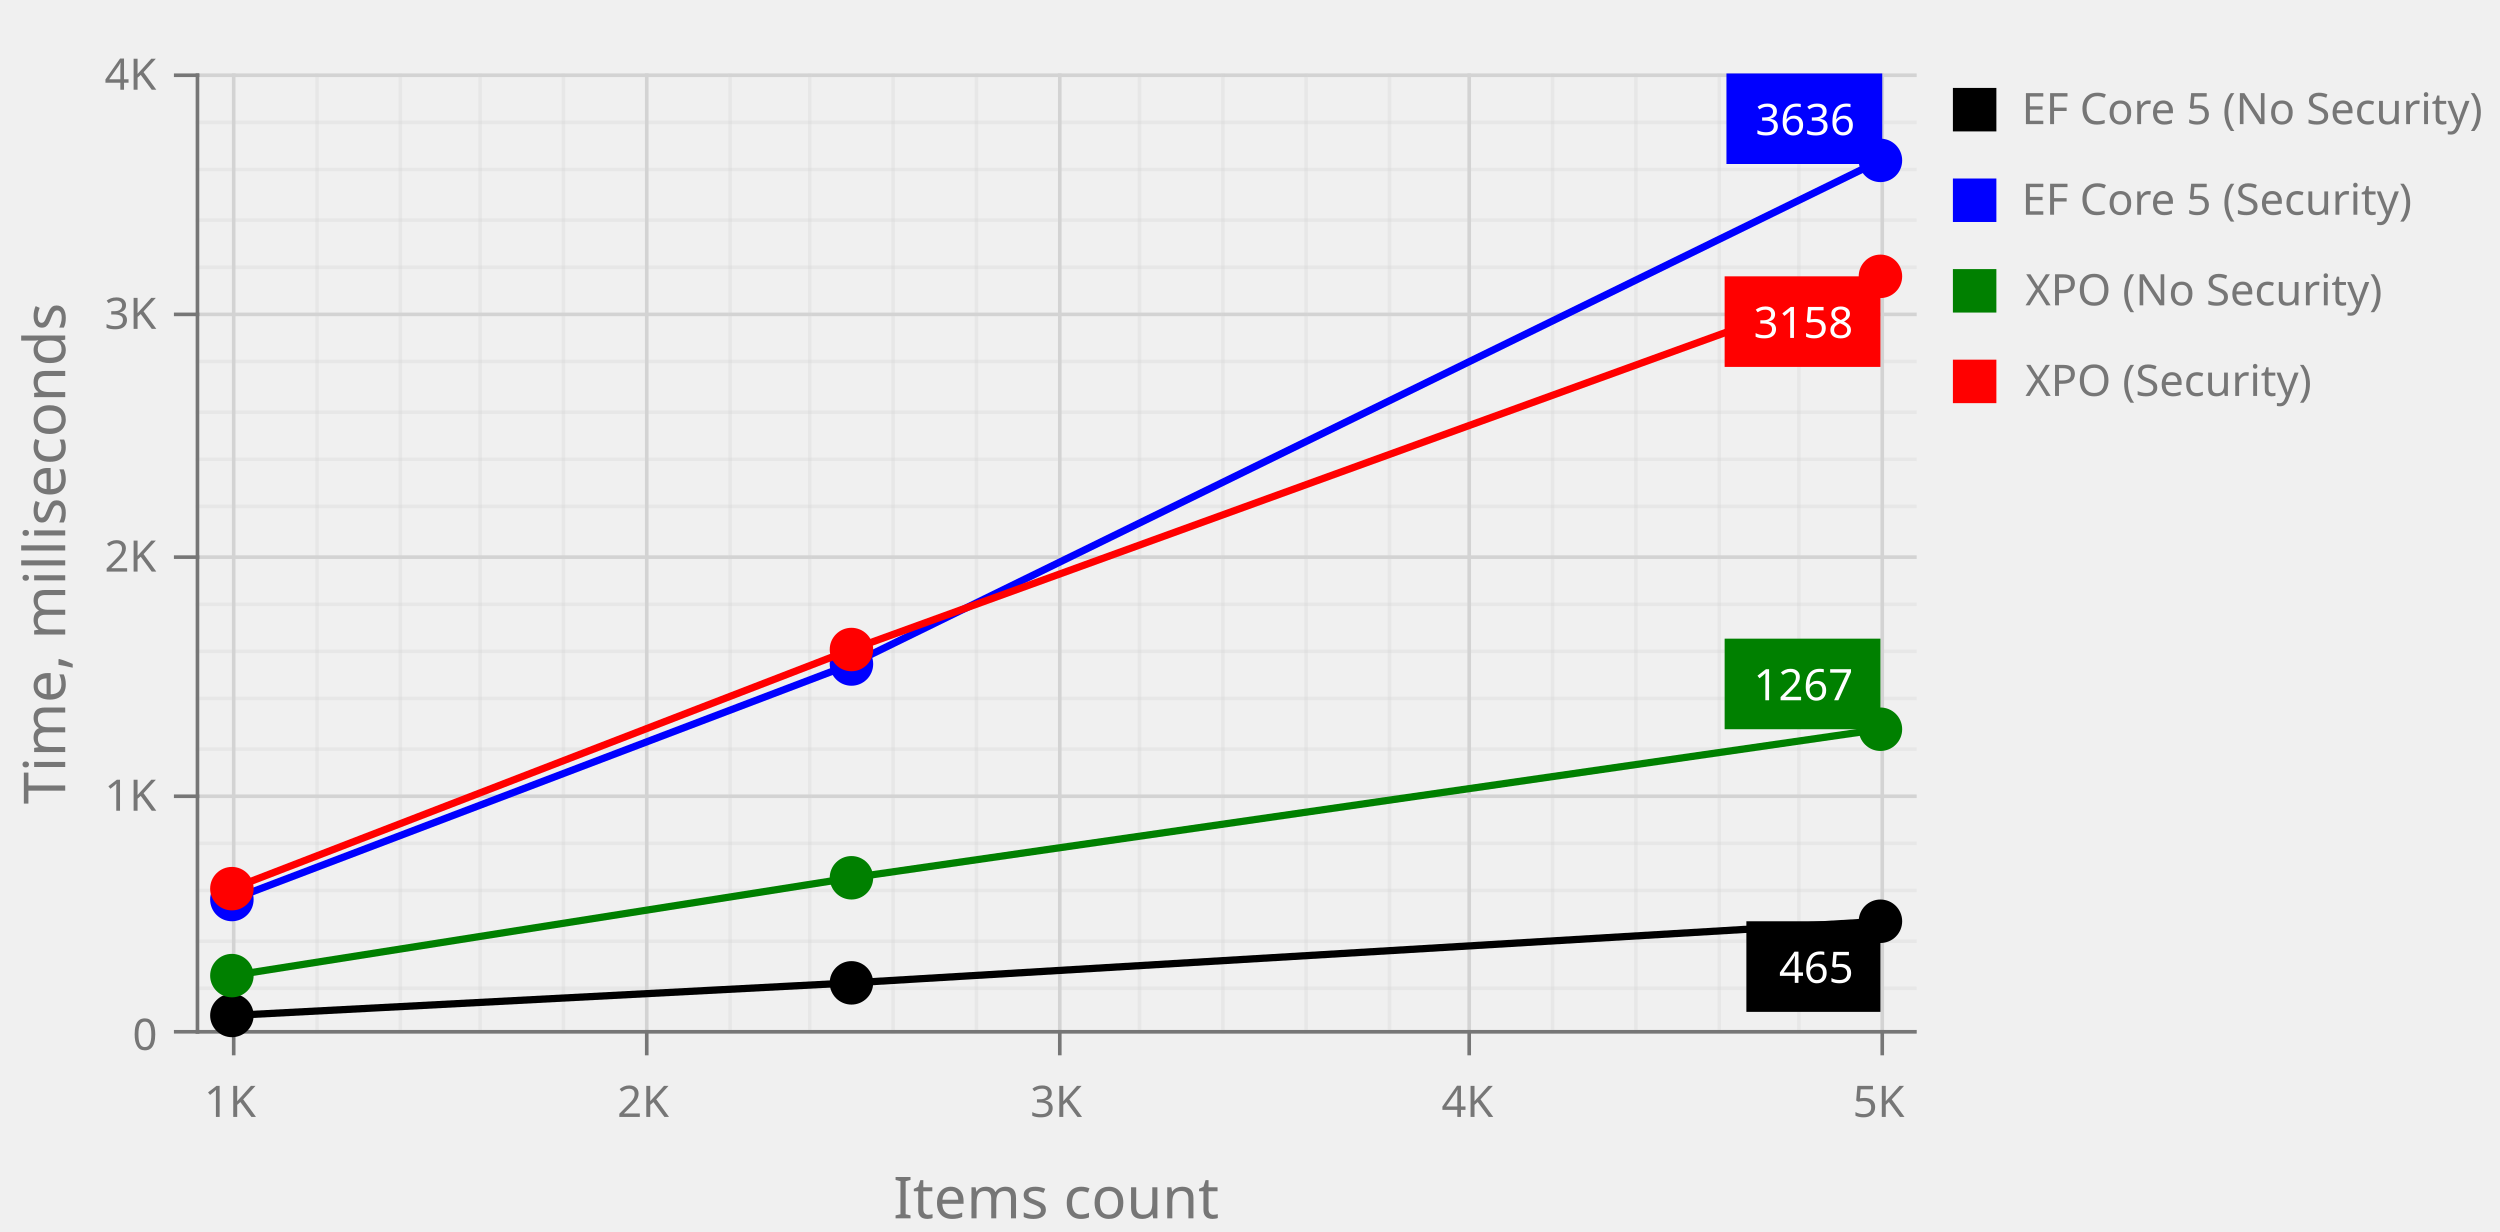
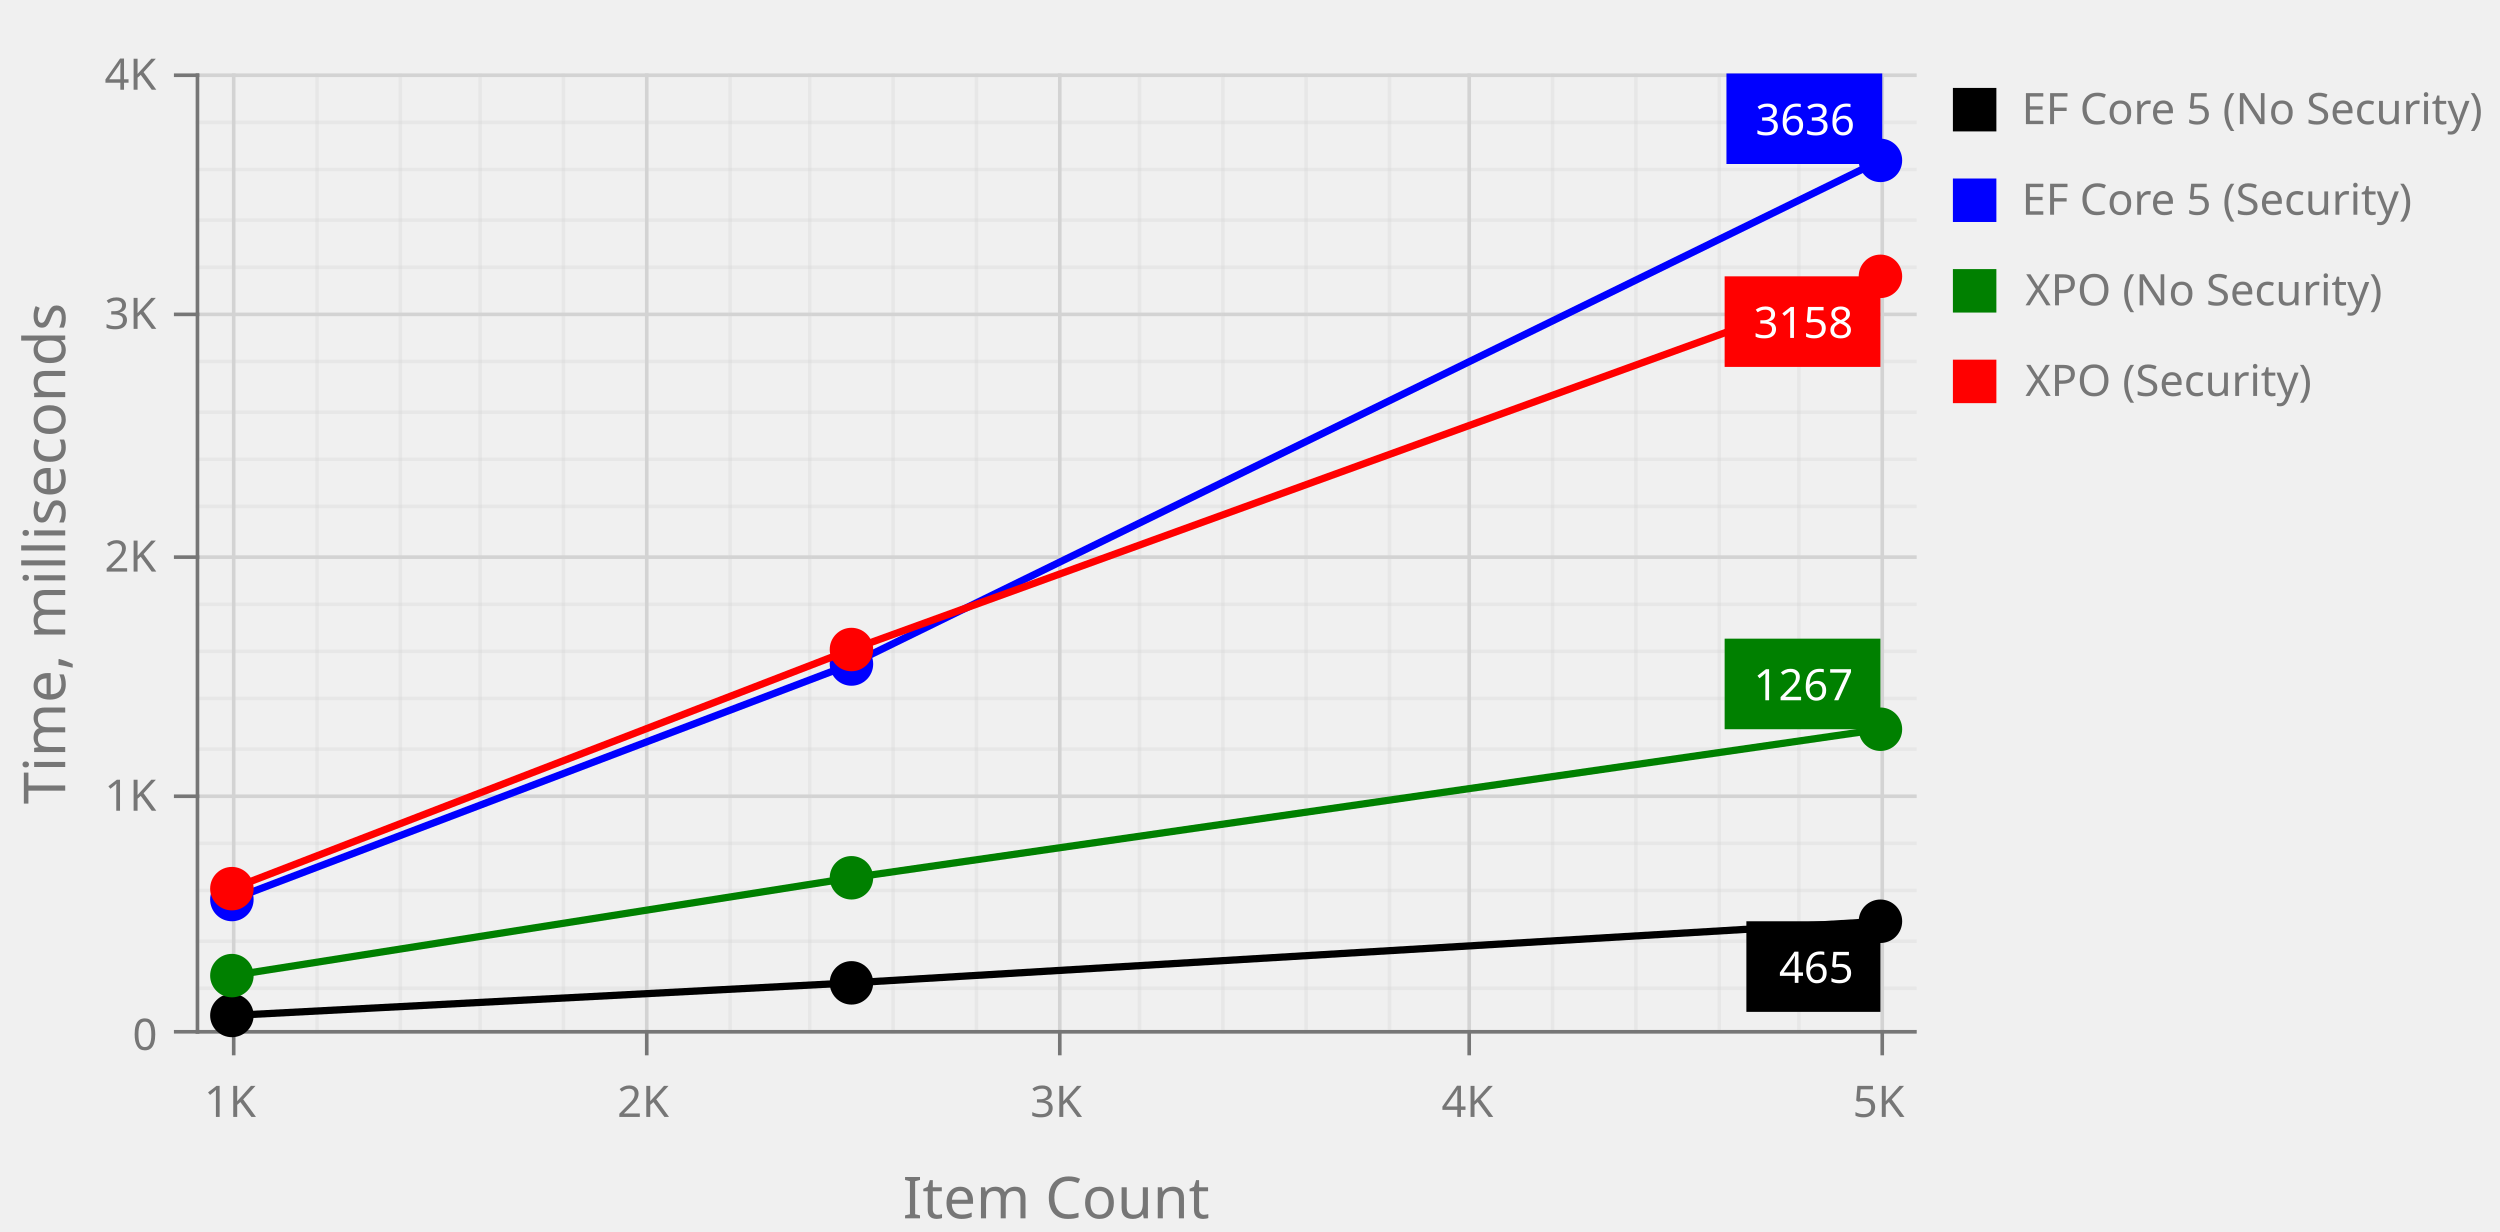
<svg xmlns="http://www.w3.org/2000/svg" version="1.1" fill="none" stroke="none" stroke-width="0" class="dxc dxc-chart" style="line-height:normal;display:block;overflow:hidden" width="690" height="340" direction="ltr" pointer-events="none" id="svg457">
  <defs id="defs25">
    <filter id="DevExpress_25" x="-0.5" y="-0.5" width="2" height="2" transform="translate(0,0)">
      <feGaussianBlur in="SourceGraphic" result="gaussianBlurResult" stdDeviation="3" id="feGaussianBlur2" />
      <feOffset in="gaussianBlurResult" result="offsetResult" dx="2" dy="6" id="feOffset4" />
      <feFlood result="floodResult" flood-color="#d3d3d3" flood-opacity="0.8" id="feFlood6" />
      <feComposite in="floodResult" in2="offsetResult" operator="in" result="compositeResult" id="feComposite8" />
      <feComposite in="SourceGraphic" in2="compositeResult" operator="over" id="feComposite10" />
    </filter>
    <clipPath id="DevExpress_26">
      <rect x="0" y="0" width="690" height="380" id="rect13" />
    </clipPath>
    <clipPath id="DevExpress_28">
      <rect x="-104" y="-10" width="635" height="58" id="rect16" />
    </clipPath>
    <clipPath id="DevExpress_29">
      <rect x="54" y="60" width="475" height="265" id="rect19" />
    </clipPath>
    <clipPath id="DevExpress_30">
      <rect x="54" y="60" width="475" height="265" id="rect22" />
    </clipPath>
  </defs>
  <rect x="0" y="0" width="690" height="340" fill="#808080" opacity="9.99899e-05" id="rect27" style="stroke-width:0" />
  <g class="dxc-background" id="g29" transform="translate(0,-39.73128)" />
  <g class="dxc-strips-group" id="g39" transform="translate(0,-39.73128)">
    <g class="dxc-val-strips" clip-path="url(#DevExpress_29)" id="g35" />
    <g class="dxc-arg-strips" clip-path="url(#DevExpress_29)" id="g37" />
  </g>
  <g class="dxc-val-grid" id="g83" transform="translate(0,-39.73128)">
    <path d="M 54,325 H 529" transform="translate(0,-0.5)" stroke="#d3d3d3" stroke-width="1" opacity="1" id="path41" />
    <path d="M 54,259 H 529" transform="translate(0,0.5)" stroke="#d3d3d3" stroke-width="1" opacity="1" id="path43" />
    <path d="M 54,193 H 529" transform="translate(0,0.5)" stroke="#d3d3d3" stroke-width="1" opacity="1" id="path45" />
    <path d="M 54,126 H 529" transform="translate(0,0.5)" stroke="#d3d3d3" stroke-width="1" opacity="1" id="path47" />
    <path d="M 54,60 H 529" transform="translate(0,0.5)" stroke="#d3d3d3" stroke-width="1" opacity="1" id="path49" />
    <path d="M 54,312 H 529" transform="translate(0,0.5)" stroke="#d3d3d3" stroke-width="1" stroke-opacity="0.3" opacity="1" id="path51" />
    <path d="M 54,299 H 529" transform="translate(0,0.5)" stroke="#d3d3d3" stroke-width="1" stroke-opacity="0.3" opacity="1" id="path53" />
    <path d="M 54,285 H 529" transform="translate(0,0.5)" stroke="#d3d3d3" stroke-width="1" stroke-opacity="0.3" opacity="1" id="path55" />
    <path d="M 54,272 H 529" transform="translate(0,0.5)" stroke="#d3d3d3" stroke-width="1" stroke-opacity="0.3" opacity="1" id="path57" />
    <path d="M 54,246 H 529" transform="translate(0,0.5)" stroke="#d3d3d3" stroke-width="1" stroke-opacity="0.3" opacity="1" id="path59" />
    <path d="M 54,232 H 529" transform="translate(0,0.5)" stroke="#d3d3d3" stroke-width="1" stroke-opacity="0.3" opacity="1" id="path61" />
    <path d="M 54,219 H 529" transform="translate(0,0.5)" stroke="#d3d3d3" stroke-width="1" stroke-opacity="0.3" opacity="1" id="path63" />
    <path d="M 54,206 H 529" transform="translate(0,0.5)" stroke="#d3d3d3" stroke-width="1" stroke-opacity="0.3" opacity="1" id="path65" />
    <path d="M 54,179 H 529" transform="translate(0,0.5)" stroke="#d3d3d3" stroke-width="1" stroke-opacity="0.3" opacity="1" id="path67" />
    <path d="M 54,166 H 529" transform="translate(0,0.5)" stroke="#d3d3d3" stroke-width="1" stroke-opacity="0.3" opacity="1" id="path69" />
    <path d="M 54,153 H 529" transform="translate(0,0.5)" stroke="#d3d3d3" stroke-width="1" stroke-opacity="0.3" opacity="1" id="path71" />
    <path d="M 54,139 H 529" transform="translate(0,0.5)" stroke="#d3d3d3" stroke-width="1" stroke-opacity="0.3" opacity="1" id="path73" />
    <path d="M 54,113 H 529" transform="translate(0,0.5)" stroke="#d3d3d3" stroke-width="1" stroke-opacity="0.3" opacity="1" id="path75" />
    <path d="M 54,100 H 529" transform="translate(0,0.5)" stroke="#d3d3d3" stroke-width="1" stroke-opacity="0.3" opacity="1" id="path77" />
    <path d="M 54,86 H 529" transform="translate(0,0.5)" stroke="#d3d3d3" stroke-width="1" stroke-opacity="0.3" opacity="1" id="path79" />
    <path d="M 54,73 H 529" transform="translate(0,0.5)" stroke="#d3d3d3" stroke-width="1" stroke-opacity="0.3" opacity="1" id="path81" />
  </g>
  <g class="dxc-arg-grid" id="g127" transform="translate(0,-39.73128)">
    <path d="M 64,60 V 325" transform="translate(0.5)" stroke="#d3d3d3" stroke-width="1" opacity="1" id="path85" />
    <path d="M 178,60 V 325" transform="translate(0.5)" stroke="#d3d3d3" stroke-width="1" opacity="1" id="path87" />
    <path d="M 292,60 V 325" transform="translate(0.5)" stroke="#d3d3d3" stroke-width="1" opacity="1" id="path89" />
    <path d="M 405,60 V 325" transform="translate(0.5)" stroke="#d3d3d3" stroke-width="1" opacity="1" id="path91" />
    <path d="M 519,60 V 325" transform="translate(0.5)" stroke="#d3d3d3" stroke-width="1" opacity="1" id="path93" />
    <path d="M 87,60 V 325" transform="translate(0.5)" stroke="#d3d3d3" stroke-width="1" stroke-opacity="0.3" opacity="1" id="path95" />
    <path d="M 110,60 V 325" transform="translate(0.5)" stroke="#d3d3d3" stroke-width="1" stroke-opacity="0.3" opacity="1" id="path97" />
    <path d="M 132,60 V 325" transform="translate(0.5)" stroke="#d3d3d3" stroke-width="1" stroke-opacity="0.3" opacity="1" id="path99" />
    <path d="M 155,60 V 325" transform="translate(0.5)" stroke="#d3d3d3" stroke-width="1" stroke-opacity="0.3" opacity="1" id="path101" />
    <path d="M 201,60 V 325" transform="translate(0.5)" stroke="#d3d3d3" stroke-width="1" stroke-opacity="0.3" opacity="1" id="path103" />
    <path d="M 223,60 V 325" transform="translate(0.5)" stroke="#d3d3d3" stroke-width="1" stroke-opacity="0.3" opacity="1" id="path105" />
    <path d="M 246,60 V 325" transform="translate(0.5)" stroke="#d3d3d3" stroke-width="1" stroke-opacity="0.3" opacity="1" id="path107" />
    <path d="M 269,60 V 325" transform="translate(0.5)" stroke="#d3d3d3" stroke-width="1" stroke-opacity="0.3" opacity="1" id="path109" />
    <path d="M 314,60 V 325" transform="translate(0.5)" stroke="#d3d3d3" stroke-width="1" stroke-opacity="0.3" opacity="1" id="path111" />
    <path d="M 337,60 V 325" transform="translate(0.5)" stroke="#d3d3d3" stroke-width="1" stroke-opacity="0.3" opacity="1" id="path113" />
    <path d="M 360,60 V 325" transform="translate(0.5)" stroke="#d3d3d3" stroke-width="1" stroke-opacity="0.3" opacity="1" id="path115" />
    <path d="M 383,60 V 325" transform="translate(0.5)" stroke="#d3d3d3" stroke-width="1" stroke-opacity="0.3" opacity="1" id="path117" />
    <path d="M 428,60 V 325" transform="translate(0.5)" stroke="#d3d3d3" stroke-width="1" stroke-opacity="0.3" opacity="1" id="path119" />
    <path d="M 451,60 V 325" transform="translate(0.5)" stroke="#d3d3d3" stroke-width="1" stroke-opacity="0.3" opacity="1" id="path121" />
    <path d="M 474,60 V 325" transform="translate(0.5)" stroke="#d3d3d3" stroke-width="1" stroke-opacity="0.3" opacity="1" id="path123" />
    <path d="M 496,60 V 325" transform="translate(0.5)" stroke="#d3d3d3" stroke-width="1" stroke-opacity="0.3" opacity="1" id="path125" />
  </g>
  <g class="dxc-border" id="g131" transform="translate(0,-39.73128)" />
  <g class="dxc-axes-group" id="g197" transform="translate(0,-39.73128)">
    <g class="dxc-val-axis" clip-path="url(#DevExpress_26)" id="g163">
      <g class="dxc-val-elements" id="g143">
        <text style="font-weight:400;font-size:12px;font-family:'Segoe UI', 'Helvetica Neue', 'Trebuchet MS', Verdana, sans-serif;white-space:pre;fill:#767676" x="54" y="325" transform="translate(-14,4.5)" text-anchor="middle" id="text133">0</text>
        <text style="font-weight:400;font-size:12px;font-family:'Segoe UI', 'Helvetica Neue', 'Trebuchet MS', Verdana, sans-serif;white-space:pre;fill:#767676" x="54" y="259" transform="translate(-18,4.5)" text-anchor="middle" id="text135">1K</text>
        <text style="font-weight:400;font-size:12px;font-family:'Segoe UI', 'Helvetica Neue', 'Trebuchet MS', Verdana, sans-serif;white-space:pre;fill:#767676" x="54" y="193" transform="translate(-18,4.5)" text-anchor="middle" id="text137">2K</text>
        <text style="font-weight:400;font-size:12px;font-family:'Segoe UI', 'Helvetica Neue', 'Trebuchet MS', Verdana, sans-serif;white-space:pre;fill:#767676" x="54" y="126" transform="translate(-18,4.5)" text-anchor="middle" id="text139">3K</text>
        <text style="font-weight:400;font-size:12px;font-family:'Segoe UI', 'Helvetica Neue', 'Trebuchet MS', Verdana, sans-serif;white-space:pre;fill:#767676" x="54" y="60" transform="translate(-18,4.5)" text-anchor="middle" id="text141">4K</text>
      </g>
      <g class="dxc-val-line" id="g157">
        <path d="M 54,325 V 60" transform="translate(0.5)" stroke-width="1" stroke="#767676" id="path145" />
        <path d="m 48,325 h 7" transform="translate(0,-0.5)" stroke="#767676" stroke-width="1" opacity="1" id="path147" />
        <path d="m 48,259 h 7" transform="translate(0,0.5)" stroke="#767676" stroke-width="1" opacity="1" id="path149" />
        <path d="m 48,193 h 7" transform="translate(0,0.5)" stroke="#767676" stroke-width="1" opacity="1" id="path151" />
        <path d="m 48,126 h 7" transform="translate(0,0.5)" stroke="#767676" stroke-width="1" opacity="1" id="path153" />
        <path d="m 48,60 h 7" transform="translate(0,0.5)" stroke="#767676" stroke-width="1" opacity="1" id="path155" />
      </g>
      <g class="dxc-val-title" id="g161">
        <text style="font-weight:400;font-size:16px;font-family:'Segoe UI', 'Helvetica Neue', 'Trebuchet MS', Verdana, sans-serif;white-space:pre;fill:#767676" x="54" y="192.5" transform="rotate(-90,36,210.5)" text-anchor="middle" id="text159">Time, milliseconds</text>
      </g>
    </g>
    <g class="dxc-arg-axis" clip-path="url(#DevExpress_26)" id="g195">
      <g class="dxc-arg-elements" id="g175">
        <text style="font-weight:400;font-size:12px;font-family:'Segoe UI', 'Helvetica Neue', 'Trebuchet MS', Verdana, sans-serif;white-space:pre;fill:#767676" x="64" y="325" transform="translate(-0.5,23)" text-anchor="middle" id="text165">1K</text>
        <text style="font-weight:400;font-size:12px;font-family:'Segoe UI', 'Helvetica Neue', 'Trebuchet MS', Verdana, sans-serif;white-space:pre;fill:#767676" x="178" y="325" transform="translate(-0.5,23)" text-anchor="middle" id="text167">2K</text>
        <text style="font-weight:400;font-size:12px;font-family:'Segoe UI', 'Helvetica Neue', 'Trebuchet MS', Verdana, sans-serif;white-space:pre;fill:#767676" x="292" y="325" transform="translate(-0.5,23)" text-anchor="middle" id="text169">3K</text>
        <text style="font-weight:400;font-size:12px;font-family:'Segoe UI', 'Helvetica Neue', 'Trebuchet MS', Verdana, sans-serif;white-space:pre;fill:#767676" x="405" y="325" transform="translate(0,23)" text-anchor="middle" id="text171">4K</text>
        <text style="font-weight:400;font-size:12px;font-family:'Segoe UI', 'Helvetica Neue', 'Trebuchet MS', Verdana, sans-serif;white-space:pre;fill:#767676" x="519" y="325" transform="translate(-0.5,23)" text-anchor="middle" id="text173">5K</text>
      </g>
      <g class="dxc-arg-line" id="g189">
        <path d="M 54,325 H 529" transform="translate(0,-0.5)" stroke-width="1" stroke="#767676" id="path177" />
        <path d="m 64,324 v 7" transform="translate(0.5)" stroke="#767676" stroke-width="1" opacity="1" id="path179" />
        <path d="m 178,324 v 7" transform="translate(0.5)" stroke="#767676" stroke-width="1" opacity="1" id="path181" />
        <path d="m 292,324 v 7" transform="translate(0.5)" stroke="#767676" stroke-width="1" opacity="1" id="path183" />
        <path d="m 405,324 v 7" transform="translate(0.5)" stroke="#767676" stroke-width="1" opacity="1" id="path185" />
        <path d="m 519,324 v 7" transform="translate(0.5)" stroke="#767676" stroke-width="1" opacity="1" id="path187" />
      </g>
      <g class="dxc-arg-title" id="g193">
-         <text style="font-weight:400;font-size:16px;font-family:'Segoe UI', 'Helvetica Neue', 'Trebuchet MS', Verdana, sans-serif;white-space:pre;fill:#767676" x="291.5" y="325" transform="translate(0,51)" text-anchor="middle" id="text191">Items count</text>
+         <text style="font-weight:400;font-size:16px;font-family:'Segoe UI', 'Helvetica Neue', 'Trebuchet MS', Verdana, sans-serif;white-space:pre;fill:#767676" x="291.5" y="325" transform="translate(0,51)" text-anchor="middle" id="text191">Item Count</text>
      </g>
    </g>
  </g>
  <g class="dxc-strips-labels-group" id="g203" transform="translate(0,-39.73128)">
    <g class="dxc-val-axis-labels" id="g199" />
    <g class="dxc-arg-axis-labels" id="g201" />
  </g>
  <g class="dxc-constant-lines-group" id="g217" transform="translate(0,-39.73128)">
    <g class="dxc-val-constant-lines" id="g205" />
    <g class="dxc-val-constant-lines" id="g207" />
    <g class="dxc-val-constant-lines" id="g209" />
    <g class="dxc-arg-constant-lines" id="g211" />
    <g class="dxc-arg-constant-lines" id="g213" />
    <g class="dxc-arg-constant-lines" id="g215" />
  </g>
  <g class="dxc-series-group" id="g291" transform="translate(0,-39.73128)">
    <g class="dxc-series" id="g235">
      <g class="dxc-elements" stroke="#000000" stroke-width="2" clip-path="url(#DevExpress_30)" id="g221">
        <path d="m 64,320 171,-9 284,-17" stroke-width="2" id="path219" />
      </g>
      <g fill="#000000" stroke="#000000" stroke-width="0" r="6" visibility="visible" class="dxc-markers" opacity="1" id="g229">
        <circle cx="0" cy="0" r="6" stroke-width="0" transform="translate(64,320)" visibility="visible" fill="#000000" stroke="#000000" id="circle223" />
        <circle cx="0" cy="0" r="6" stroke-width="0" transform="translate(235,311)" visibility="visible" fill="#000000" stroke="#000000" id="circle225" />
        <circle cx="0" cy="0" r="6" stroke-width="0" transform="translate(519,294)" visibility="visible" fill="#000000" stroke="#000000" id="circle227" />
      </g>
      <g fill="#808080" opacity="0.001" stroke="#808080" class="dxc-trackers" clip-path="url(#DevExpress_30)" id="g233">
        <path d="m 64,320 171,-9 284,-17" stroke-width="12" fill="none" id="path231" />
      </g>
    </g>
    <g class="dxc-series" id="g253">
      <g class="dxc-elements" stroke="#0000ff" stroke-width="2" clip-path="url(#DevExpress_30)" id="g239">
        <path d="M 64,288 235,223 519,84" stroke-width="2" id="path237" />
      </g>
      <g fill="#0000ff" stroke="#0000ff" stroke-width="0" r="6" visibility="visible" class="dxc-markers" opacity="1" id="g247">
        <circle cx="0" cy="0" r="6" stroke-width="0" transform="translate(64,288)" visibility="visible" fill="#0000ff" stroke="#0000ff" id="circle241" />
        <circle cx="0" cy="0" r="6" stroke-width="0" transform="translate(235,223)" visibility="visible" fill="#0000ff" stroke="#0000ff" id="circle243" />
        <circle cx="0" cy="0" r="6" stroke-width="0" transform="translate(519,84)" visibility="visible" fill="#0000ff" stroke="#0000ff" id="circle245" />
      </g>
      <g fill="#808080" opacity="0.001" stroke="#808080" class="dxc-trackers" clip-path="url(#DevExpress_30)" id="g251">
        <path d="M 64,288 235,223 519,84" stroke-width="12" fill="none" id="path249" />
      </g>
    </g>
    <g class="dxc-series" id="g271">
      <g class="dxc-elements" stroke="#008000" stroke-width="2" clip-path="url(#DevExpress_30)" id="g257">
        <path d="M 64,309 235,282 519,241" stroke-width="2" id="path255" />
      </g>
      <g fill="#008000" stroke="#008000" stroke-width="0" r="6" visibility="visible" class="dxc-markers" opacity="1" id="g265">
        <circle cx="0" cy="0" r="6" stroke-width="0" transform="translate(64,309)" visibility="visible" fill="#008000" stroke="#008000" id="circle259" />
        <circle cx="0" cy="0" r="6" stroke-width="0" transform="translate(235,282)" visibility="visible" fill="#008000" stroke="#008000" id="circle261" />
        <circle cx="0" cy="0" r="6" stroke-width="0" transform="translate(519,241)" visibility="visible" fill="#008000" stroke="#008000" id="circle263" />
      </g>
      <g fill="#808080" opacity="0.001" stroke="#808080" class="dxc-trackers" clip-path="url(#DevExpress_30)" id="g269">
        <path d="M 64,309 235,282 519,241" stroke-width="12" fill="none" id="path267" />
      </g>
    </g>
    <g class="dxc-series" id="g289">
      <g class="dxc-elements" stroke="#ff0000" stroke-width="2" clip-path="url(#DevExpress_30)" id="g275">
        <path d="M 64,285 235,219 519,116" stroke-width="2" id="path273" />
      </g>
      <g fill="#ff0000" stroke="#ff0000" stroke-width="0" r="6" visibility="visible" class="dxc-markers" opacity="1" id="g283">
        <circle cx="0" cy="0" r="6" stroke-width="0" transform="translate(64,285)" visibility="visible" fill="#ff0000" stroke="#ff0000" id="circle277" />
        <circle cx="0" cy="0" r="6" stroke-width="0" transform="translate(235,219)" visibility="visible" fill="#ff0000" stroke="#ff0000" id="circle279" />
        <circle cx="0" cy="0" r="6" stroke-width="0" transform="translate(519,116)" visibility="visible" fill="#ff0000" stroke="#ff0000" id="circle281" />
      </g>
      <g fill="#808080" opacity="0.001" stroke="#808080" class="dxc-trackers" clip-path="url(#DevExpress_30)" id="g287">
        <path d="M 64,285 235,219 519,116" stroke-width="12" fill="none" id="path285" />
      </g>
    </g>
  </g>
  <g class="dxc-constant-lines-group" id="g305" transform="translate(0,-39.73128)">
    <g class="dxc-val-constant-lines" id="g293" />
    <g class="dxc-val-constant-lines" id="g295" />
    <g class="dxc-val-constant-lines" id="g297" />
    <g class="dxc-arg-constant-lines" id="g299" />
    <g class="dxc-arg-constant-lines" id="g301" />
    <g class="dxc-arg-constant-lines" id="g303" />
  </g>
  <g class="dxc-scale-breaks" id="g307" transform="translate(0,-39.73128)" />
  <g class="dxc-labels" pointer-events="none" clip-path="url(#DevExpress_30)" id="g333" transform="translate(-10,1.268715)">
    <g visibility="visible" id="g331">
      <g transform="translate(501,270)" id="g329">
        <rect x="-9" y="-17" width="37" height="25" fill="#000000" stroke-width="0" stroke="none" isEmpty="false" id="rect325" />
        <text style="font-weight:400;font-size:12px;font-family:'Segoe UI', 'Helvetica Neue', 'Trebuchet MS', Verdana, sans-serif;white-space:pre;fill:#ffffff" x="0" y="0" id="text327">465</text>
      </g>
    </g>
  </g>
  <g class="dxc-labels" pointer-events="none" clip-path="url(#DevExpress_30)" id="g359" transform="translate(-9.5,-79.73128)">
    <g visibility="visible" id="g357">
      <g transform="translate(494,117)" id="g355">
        <rect x="-8" y="-17" width="43" height="25" fill="#0000ff" stroke-width="0" stroke="none" isEmpty="false" id="rect351" />
        <text style="font-weight:400;font-size:12px;font-family:'Segoe UI', 'Helvetica Neue', 'Trebuchet MS', Verdana, sans-serif;white-space:pre;fill:#ffffff" x="0" y="0" id="text353">3636</text>
      </g>
    </g>
  </g>
  <g visibility="visible" id="g383" transform="translate(-10,-23.73128)">
    <g transform="translate(494,217)" id="g381">
      <rect x="-8" y="-17" width="43" height="25" fill="#008000" stroke-width="0" stroke="none" isEmpty="false" id="rect377" />
      <text style="font-weight:400;font-size:12px;font-family:'Segoe UI', 'Helvetica Neue', 'Trebuchet MS', Verdana, sans-serif;white-space:pre;fill:#ffffff" x="0" y="0" id="text379">1267</text>
    </g>
  </g>
  <g visibility="visible" id="g393" transform="translate(0,-39.73128)" />
  <g visibility="visible" id="g409" transform="translate(109.1939,-19.25912)">
    <g transform="translate(374.8061,112.5278)" id="g407">
      <rect x="-8" y="-17" width="43" height="25" fill="#ff0000" stroke-width="0" stroke="none" isEmpty="false" id="rect403" />
      <text style="font-weight:400;font-size:12px;font-family:'Segoe UI', 'Helvetica Neue', 'Trebuchet MS', Verdana, sans-serif;white-space:pre;fill:#ffffff" x="0" y="0" id="text405">3158</text>
    </g>
  </g>
  <g class="dxc-crosshair-cursor" id="g415" transform="translate(0,-39.73128)" />
  <g class="dxc-legend" clip-path="url(#DevExpress_26)" id="g453" transform="translate(0,-39.73128)">
    <g transform="translate(539,61)" id="g451">
      <g class="dxc-item" style="font-weight:400;font-size:12px;font-family:'Segoe UI', 'Helvetica Neue', 'Trebuchet MS', Verdana, sans-serif;fill:#767676" id="g449">
        <g id="g423">
          <g class="dxl-marker" transform="translate(0,3)" visibility="visible" id="g419">
            <rect x="0" y="0" width="12" height="12" fill="#000000" opacity="1" id="rect417" />
          </g>
          <text style="white-space:pre" x="0" y="0" transform="translate(19,13)" text-anchor="start" id="text421">EF Core 5 (No Security)</text>
        </g>
        <g id="g431">
          <g class="dxl-marker" transform="translate(0,28)" visibility="visible" id="g427">
            <rect x="0" y="0" width="12" height="12" fill="#0000ff" opacity="1" id="rect425" />
          </g>
          <text style="white-space:pre" x="0" y="0" transform="translate(19,38)" text-anchor="start" id="text429">EF Core 5 (Security)</text>
        </g>
        <g id="g439">
          <g class="dxl-marker" transform="translate(0,53)" visibility="visible" id="g435">
            <rect x="0" y="0" width="12" height="12" fill="#008000" opacity="1" id="rect433" />
          </g>
          <text style="white-space:pre" x="0" y="0" transform="translate(20,63)" text-anchor="start" id="text437">XPO (No Security)</text>
        </g>
        <g id="g447">
          <g class="dxl-marker" transform="translate(0,78)" visibility="visible" id="g443">
            <rect x="0" y="0" width="12" height="12" fill="#ff0000" opacity="1" id="rect441" />
          </g>
          <text style="white-space:pre" x="0" y="0" transform="translate(20,88)" text-anchor="start" id="text445">XPO (Security)</text>
        </g>
      </g>
    </g>
  </g>
  <g class="dxc-annotations" id="g455" transform="translate(0,-39.73128)" />
</svg>
